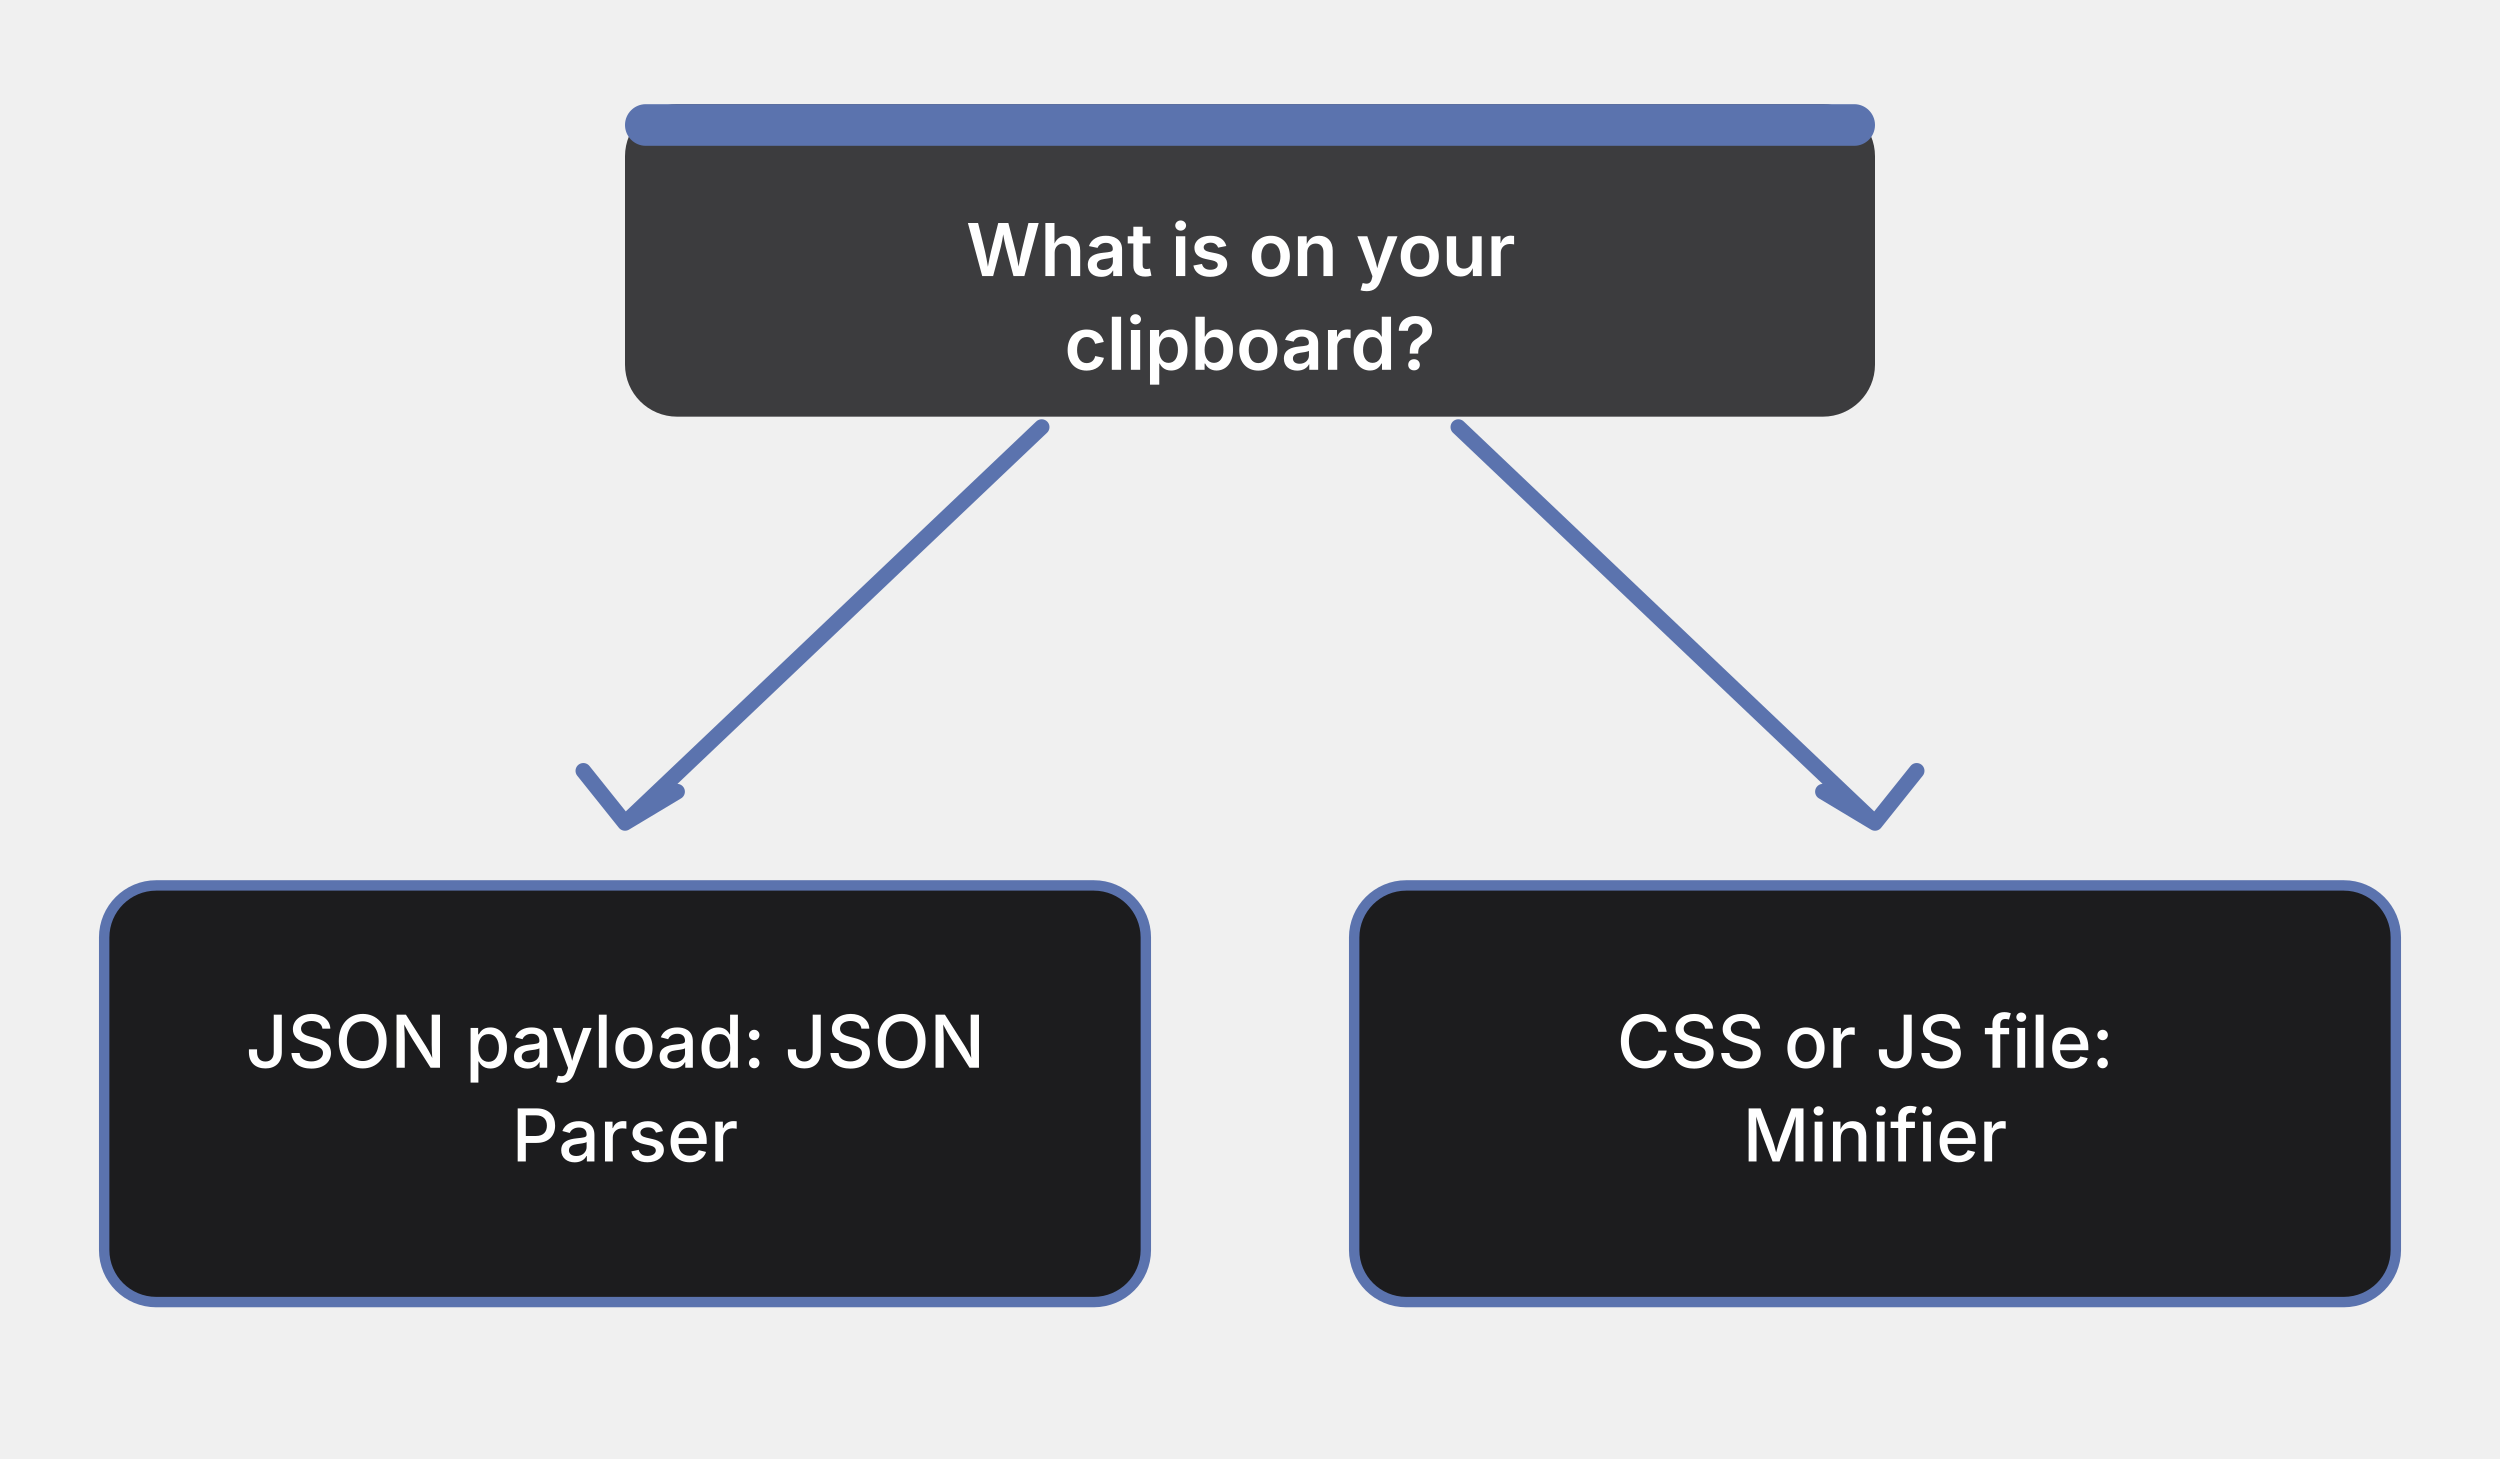
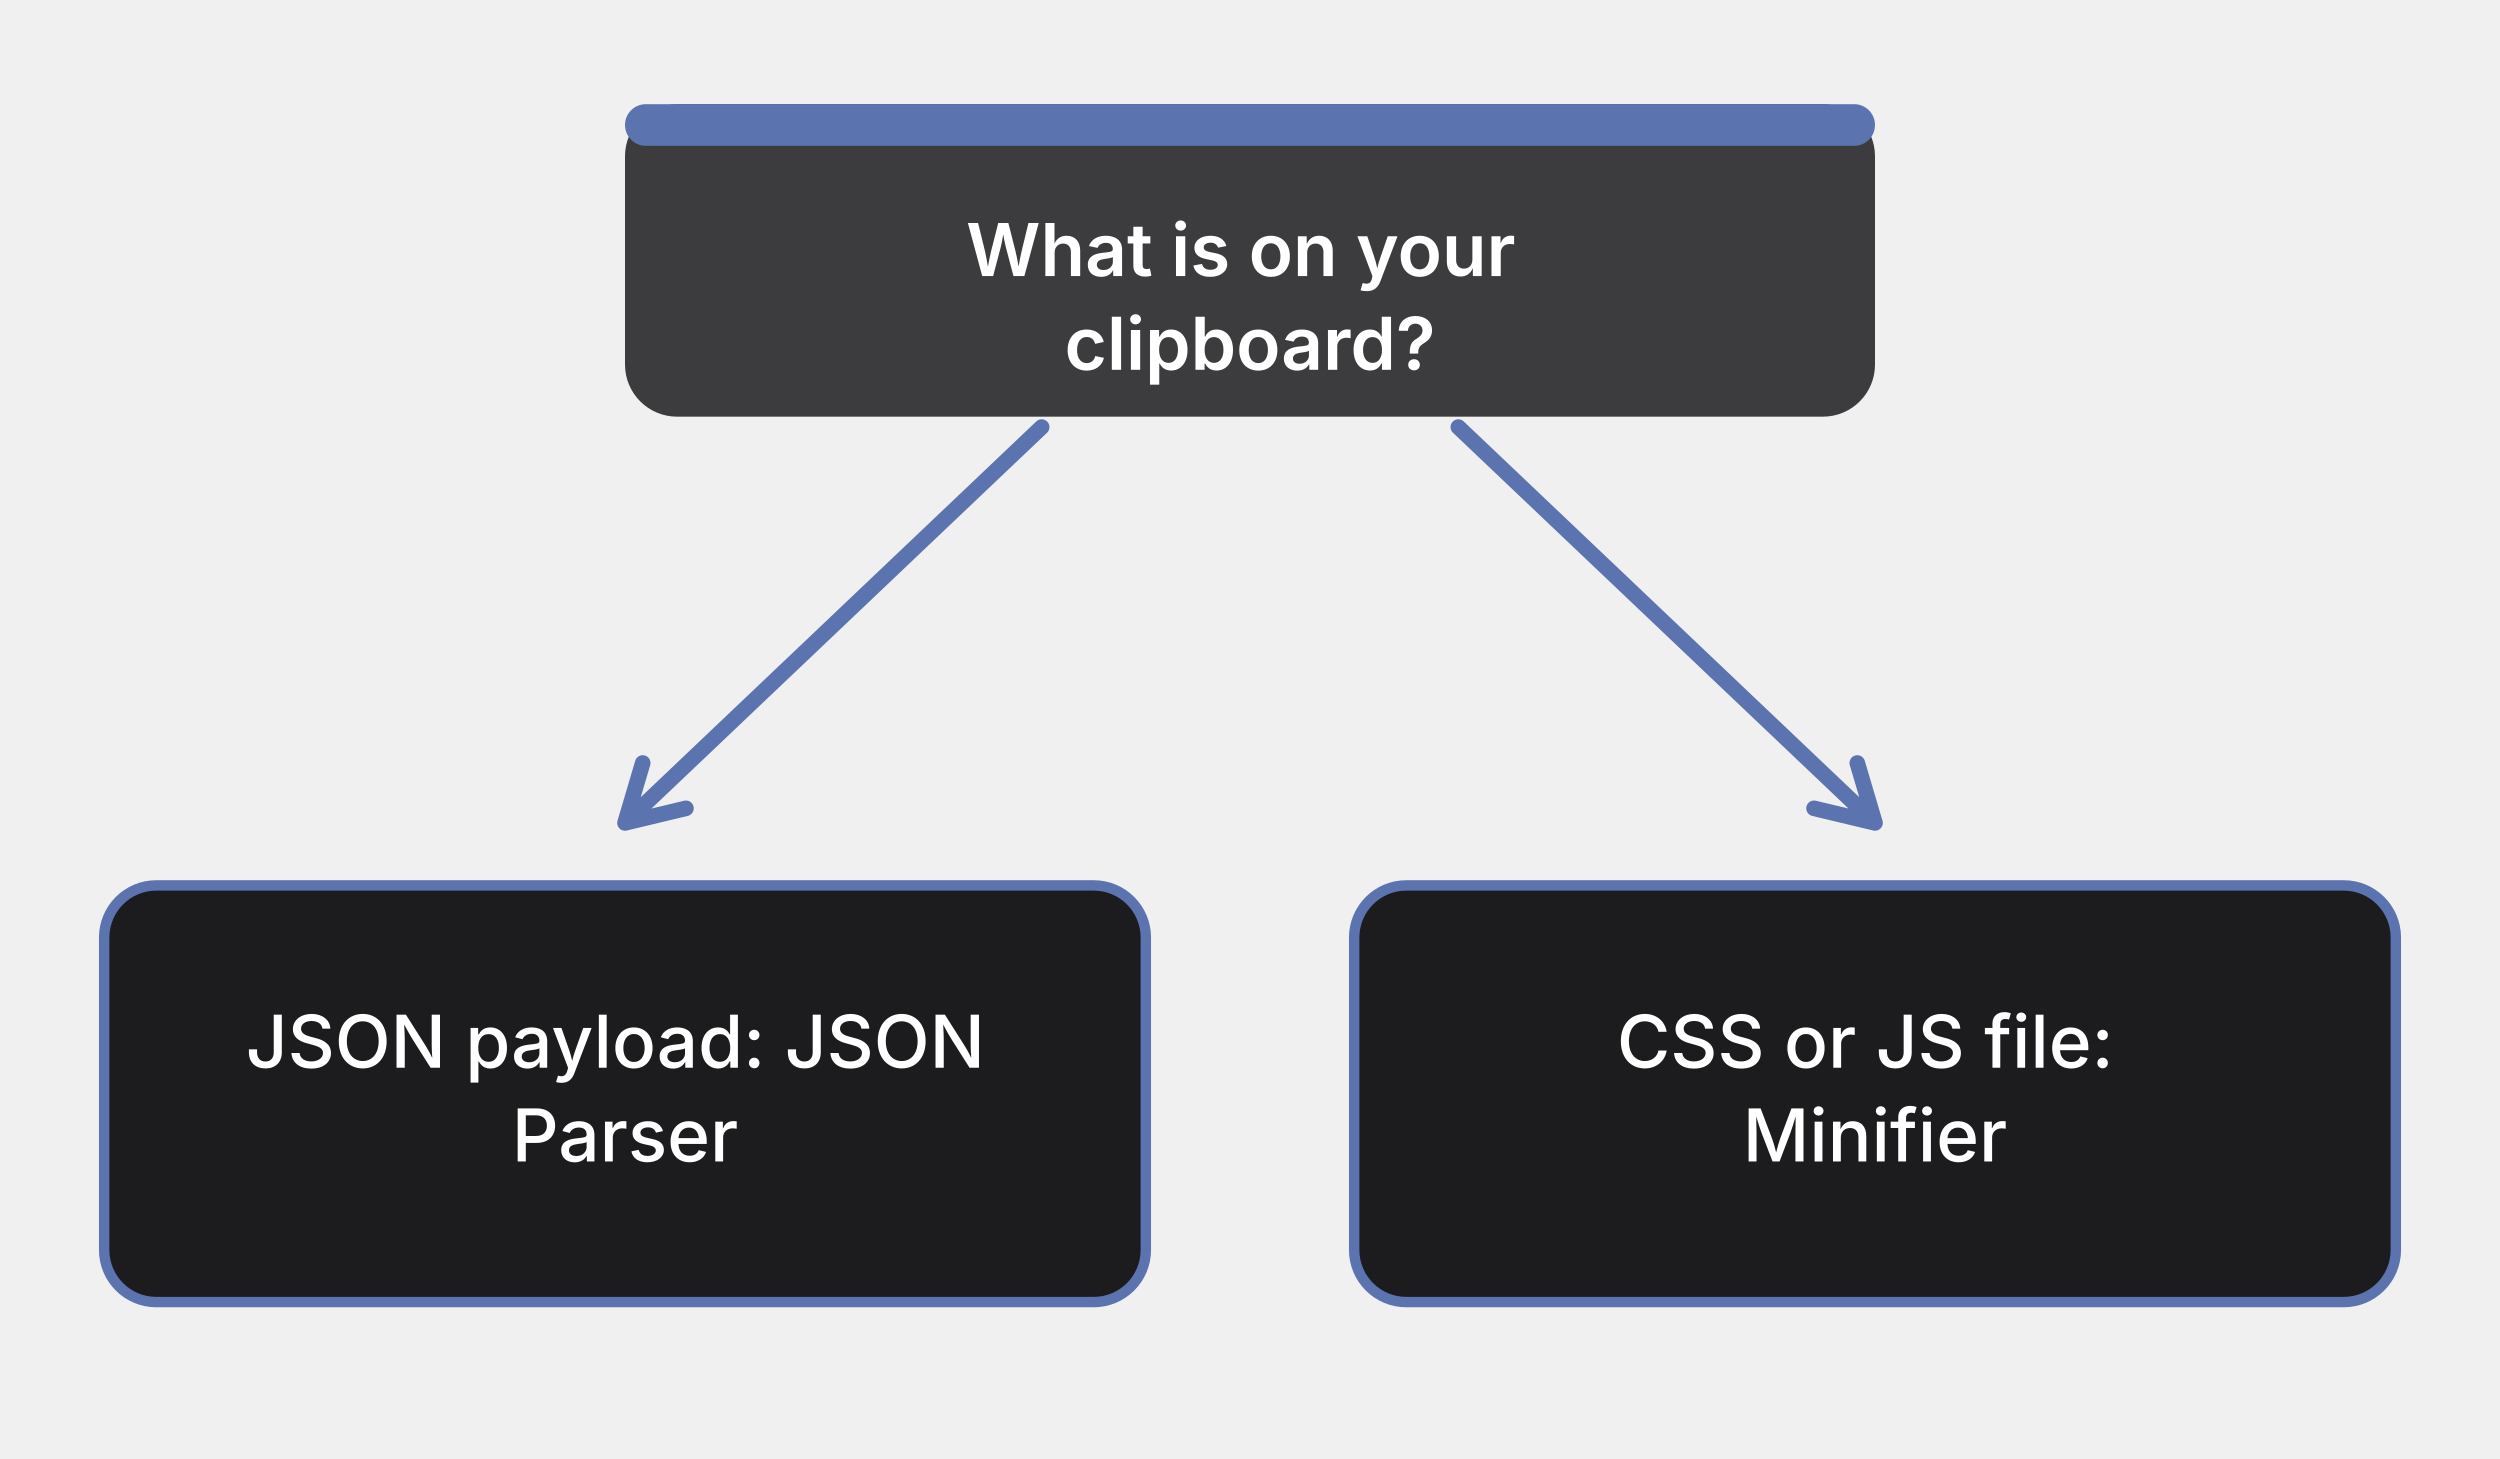
<svg xmlns="http://www.w3.org/2000/svg" viewBox="0 0 480 280" role="img" aria-labelledby="svg-decisiontree2branch-c3dce7-title svg-decisiontree2branch-c3dce7-desc">
-   <path d="M 200 82 L 120 158 M 112 148 L 120 158 L 130 152" stroke="#5B73AE" stroke-width="3" stroke-linecap="round" stroke-linejoin="round" fill="none" aria-hidden="true" />
-   <path d="M 280 82 L 360 158 M 350 152 L 360 158 L 368 148" stroke="#5B73AE" stroke-width="3" stroke-linecap="round" stroke-linejoin="round" fill="none" aria-hidden="true" />
+   <path d="M 200 82 L 120 158 M 131.7 155.2 L 120 158 L 123.4 146.5" stroke="#5B73AE" stroke-width="3" stroke-linecap="round" stroke-linejoin="round" fill="none" aria-hidden="true" />
+   <path d="M 280 82 L 360 158 M 348.3 155.2 L 360 158 L 356.6 146.5" stroke="#5B73AE" stroke-width="3" stroke-linecap="round" stroke-linejoin="round" fill="none" aria-hidden="true" />
  <rect x="120" y="20" width="240" height="60" rx="10" fill="#3C3C3E" aria-hidden="true" />
  <rect x="120" y="20" width="240" height="8" rx="4" fill="#5B73AE" aria-hidden="true" />
  <text x="240" y="53" text-anchor="middle" font-family="-apple-system,BlinkMacSystemFont,'Segoe UI',sans-serif" font-size="14" font-weight="600" fill="#FFFFFF">
    <tspan x="240" dy="0">What is on your</tspan>
    <tspan x="240" dy="18">clipboard?</tspan>
  </text>
  <rect x="20" y="170" width="200" height="80" rx="10" fill="#1C1C1E" stroke="#5B73AE" stroke-width="2" aria-hidden="true" />
  <text x="120" y="205" text-anchor="middle" font-family="-apple-system,BlinkMacSystemFont,'Segoe UI',sans-serif" font-size="14" font-weight="500" fill="#FFFFFF">
    <tspan x="120" dy="0">JSON payload: JSON</tspan>
    <tspan x="120" dy="18">Parser</tspan>
  </text>
  <rect x="260" y="170" width="200" height="80" rx="10" fill="#1C1C1E" stroke="#5B73AE" stroke-width="2" aria-hidden="true" />
  <text x="360" y="205" text-anchor="middle" font-family="-apple-system,BlinkMacSystemFont,'Segoe UI',sans-serif" font-size="14" font-weight="500" fill="#FFFFFF">
    <tspan x="360" dy="0">CSS or JS file:</tspan>
    <tspan x="360" dy="18">Minifier</tspan>
  </text>
</svg>
